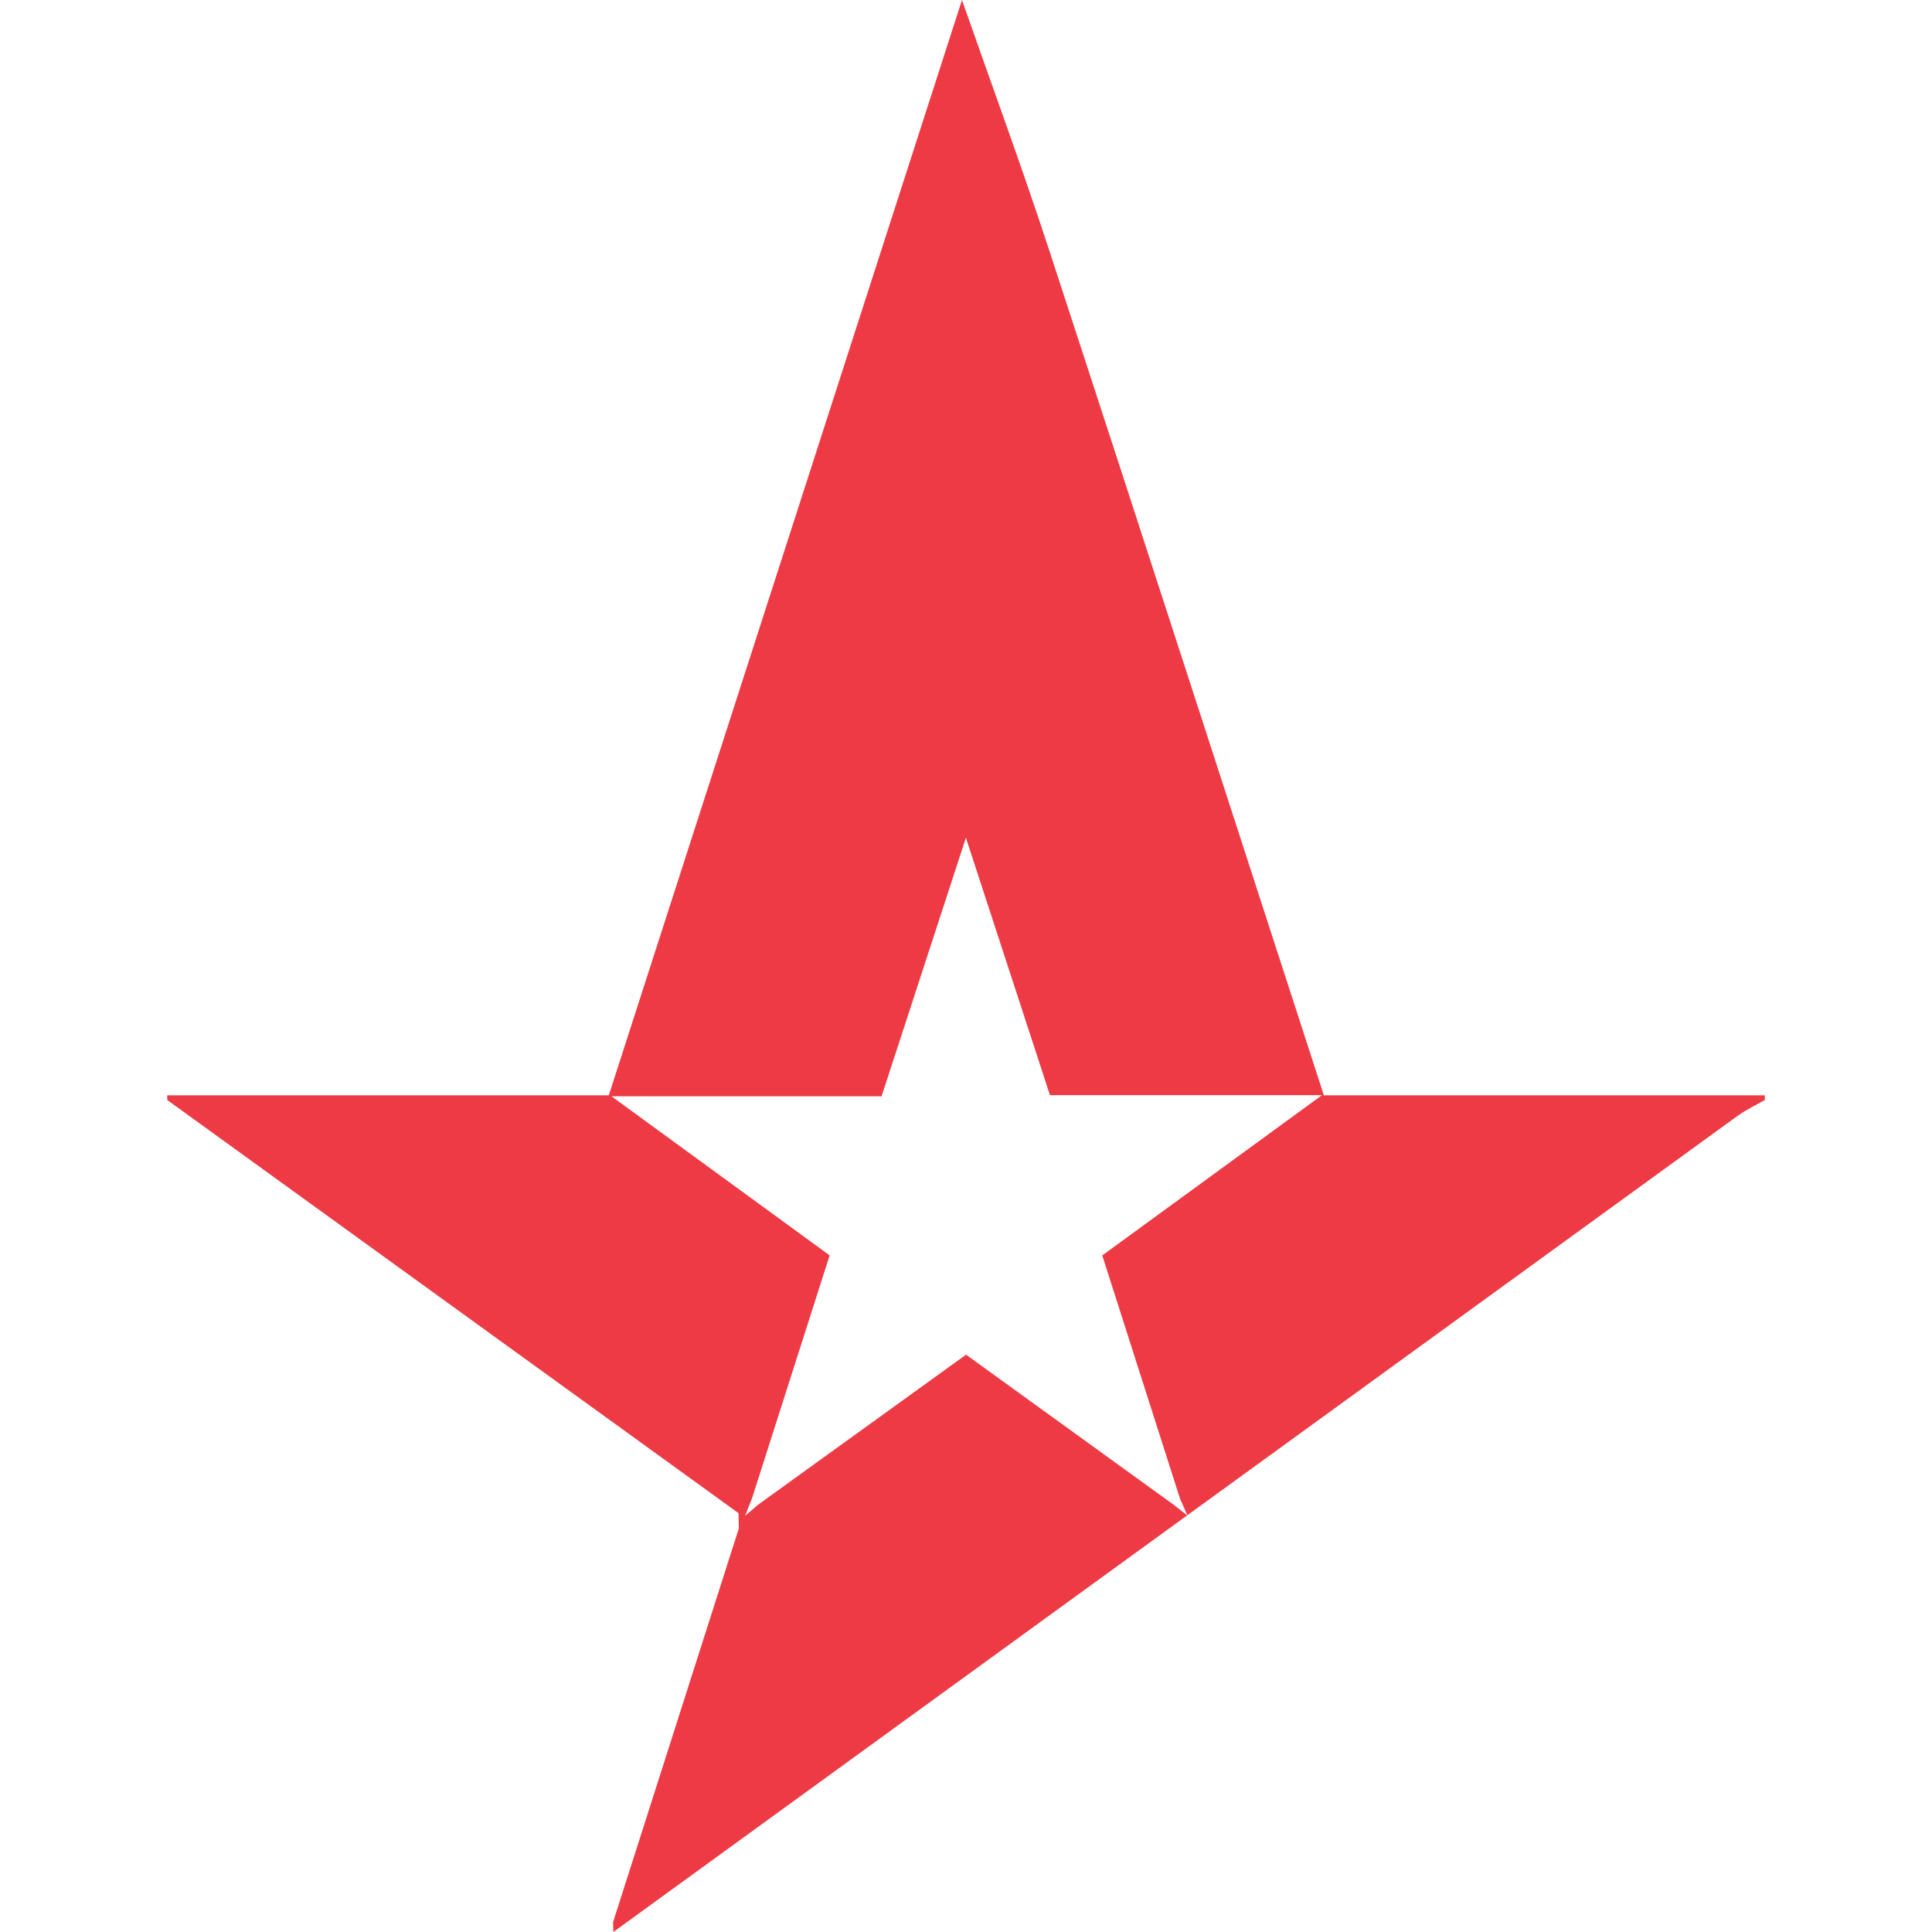
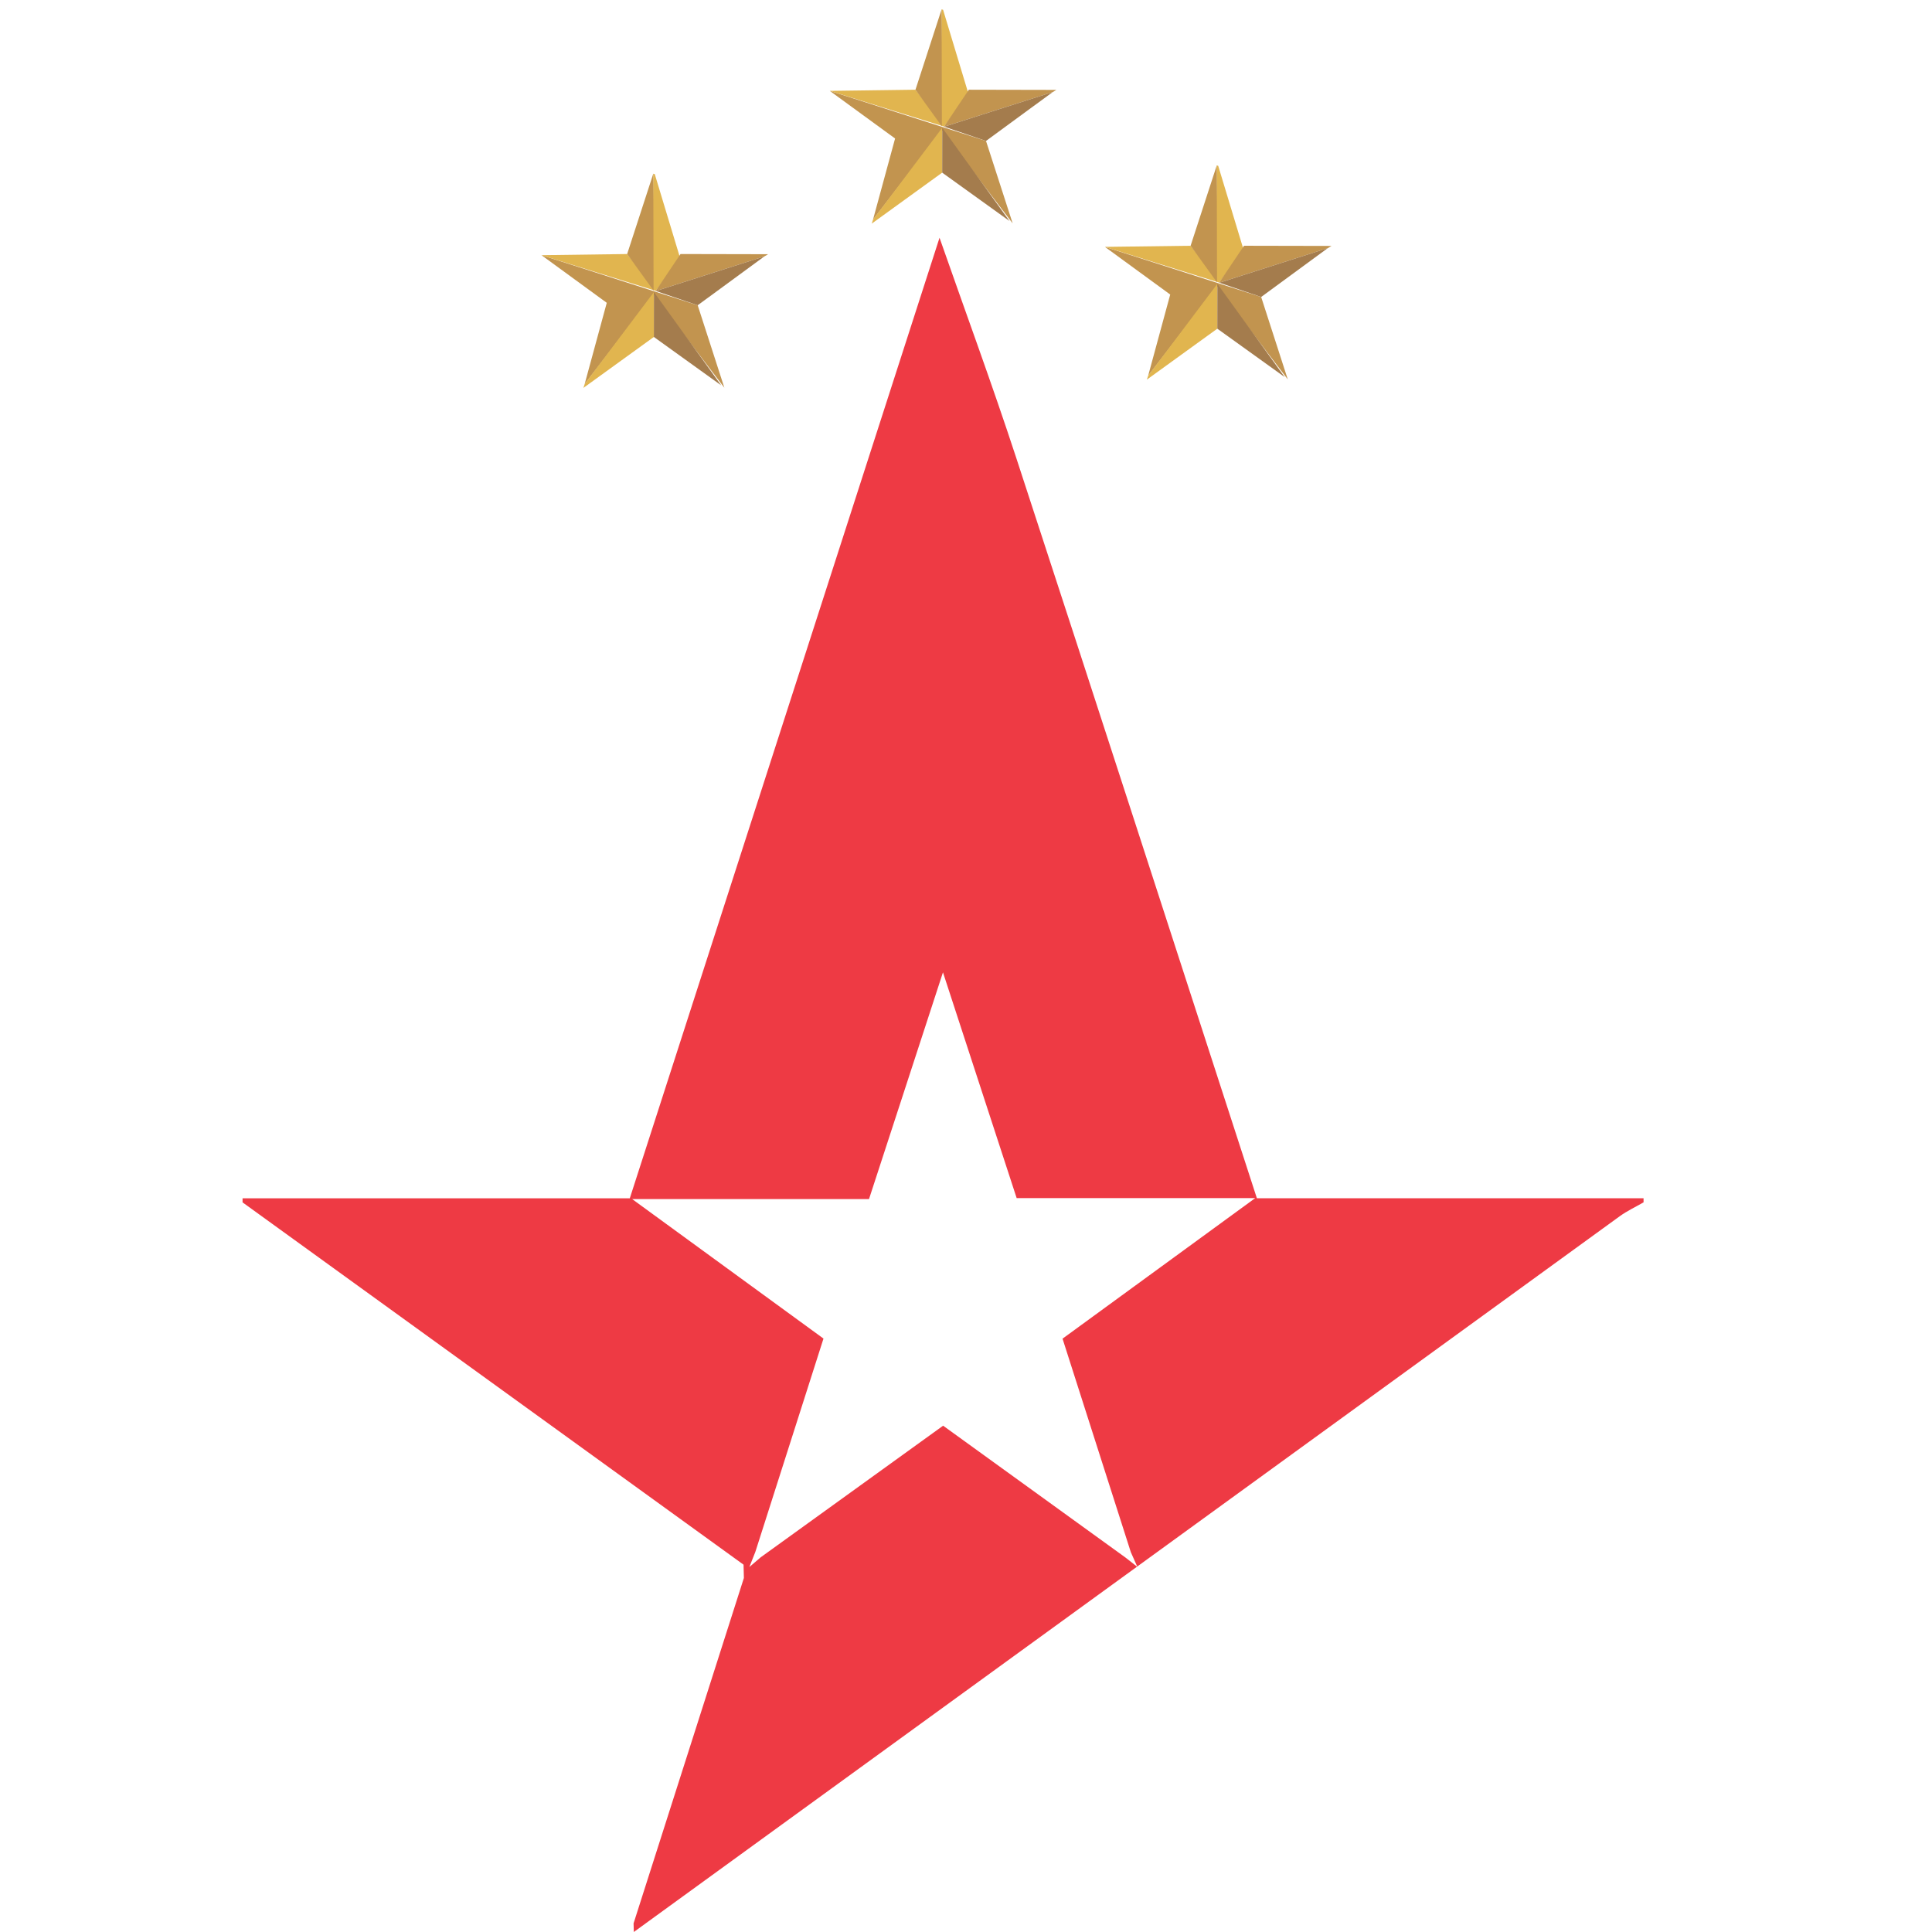
- <svg xmlns="http://www.w3.org/2000/svg" version="1.1" id="Layer_1" x="0px" y="0px" width="64px" height="64px" viewBox="0 0 64 64" style="enable-background:new 0 0 64 64;" xml:space="preserve">
-   <path style="fill-rule:evenodd;clip-rule:evenodd;fill:#EE3A44;" d="M5.539,36.438c0-0.052,0-0.103,0-0.154  c4.859,0,9.719,0,14.628,0c3.914-12.137,7.807-24.21,11.7-36.284c0.967,2.766,1.981,5.517,2.893,8.301  c3.049,9.316,6.063,18.644,9.095,27.983c4.923,0,9.765,0,14.607,0c0,0.052,0,0.103,0,0.154c-0.299,0.173-0.617,0.321-0.896,0.522  C45.148,45.971,32.733,54.986,20.318,64c-0.003-0.108-0.006-0.217-0.009-0.326c1.389-4.349,2.778-8.697,4.167-13.046  c-0.004-0.168-0.008-0.335-0.012-0.503C18.156,45.563,11.847,41,5.539,36.438z M24.909,49.641c-0.05,0.125-0.1,0.251-0.227,0.573  c0.252-0.216,0.341-0.292,0.43-0.368c2.298-1.658,4.596-3.316,6.89-4.971c2.329,1.684,4.608,3.333,6.888,4.98  c0.092,0.073,0.185,0.145,0.45,0.354c-0.143-0.32-0.195-0.438-0.247-0.555c-0.861-2.692-1.722-5.383-2.579-8.066  c2.41-1.758,4.748-3.463,7.28-5.31c-3.17,0-6.08,0-9.013,0c-0.911-2.791-1.809-5.539-2.784-8.527  c-0.981,3.009-1.881,5.766-2.794,8.565c-2.949,0-5.855,0-8.947,0c2.497,1.821,4.844,3.532,7.227,5.27  C26.616,44.297,25.762,46.969,24.909,49.641z" />
+ <svg xmlns="http://www.w3.org/2000/svg" version="1.1" id="Layer_1" x="0px" y="0px" width="64px" height="64px" viewBox="0 0 64 64" enable-background="new 0 0 64 64" xml:space="preserve">
+   <path fill-rule="evenodd" clip-rule="evenodd" fill="#EE3A44" d="M8.035,39.83c0-0.046,0-0.09,0-0.135c4.261,0,8.523,0,12.828,0  c3.432-10.643,6.846-21.231,10.26-31.819c0.848,2.426,1.737,4.838,2.537,7.279c2.674,8.17,5.317,16.35,7.976,24.539  c4.317,0,8.563,0,12.809,0c0,0.046,0,0.09,0,0.135c-0.262,0.152-0.541,0.281-0.786,0.458C42.77,48.19,31.883,56.095,20.996,64  c-0.003-0.095-0.005-0.19-0.008-0.286c1.218-3.814,2.436-7.627,3.654-11.441c-0.004-0.147-0.007-0.294-0.011-0.441  C19.1,47.832,13.567,43.83,8.035,39.83z M25.022,51.408c-0.044,0.11-0.088,0.22-0.199,0.502c0.221-0.189,0.299-0.256,0.377-0.323  c2.015-1.454,4.03-2.908,6.042-4.359c2.042,1.477,4.041,2.923,6.04,4.367c0.081,0.064,0.162,0.127,0.395,0.31  c-0.125-0.281-0.171-0.384-0.217-0.487c-0.755-2.361-1.51-4.721-2.262-7.073c2.113-1.542,4.164-3.037,6.384-4.657  c-2.78,0-5.332,0-7.904,0c-0.799-2.448-1.586-4.857-2.441-7.478c-0.86,2.639-1.65,5.056-2.45,7.511c-2.586,0-5.134,0-7.846,0  c2.19,1.597,4.248,3.097,6.338,4.621C26.519,46.722,25.77,49.065,25.022,51.408z" />
+   <polygon fill="#C2944F" points="19.368,12.721 20.1,10.031 17.936,8.452 23.112,10.112 23.995,12.844 21.65,9.755 19.368,12.721 " />
+   <polygon fill="#E1B54F" points="21.723,9.635 17.936,8.453 20.775,8.415 21.603,9.466 21.641,5.753 21.69,5.768 22.527,8.538   21.723,9.635 " />
+   <polygon fill="#E1B54F" points="19.368,12.721 21.662,9.675 21.66,11.162 19.326,12.85 19.368,12.721 " />
+   <polygon fill="#C2944F" points="21.723,9.635 22.543,8.415 25.443,8.421 25.319,8.496 25.321,8.493 21.729,9.64 21.723,9.635 " />
+   <polygon fill="#C2944F" points="21.641,5.753 21.651,9.628 20.775,8.415 21.641,5.753 " />
+   <polygon fill="#A47C4D" points="21.66,11.162 21.662,9.675 23.891,12.766 21.66,11.162 " />
+   <polygon fill="#A47C4D" points="21.729,9.64 25.321,8.493 23.112,10.112 21.729,9.64 " />
+   <polygon fill="#A47C4D" points="25.319,8.496 25.349,8.484 25.319,8.496 " />
+   <polygon fill="#C2944F" points="28.919,7.278 29.651,4.588 27.487,3.01 32.663,4.669 33.546,7.401 31.201,4.313 28.919,7.278 " />
+   <polygon fill="#E1B54F" points="31.274,4.192 27.487,3.01 30.326,2.972 31.154,4.023 31.192,0.31 31.241,0.325 32.078,3.095   31.274,4.192 " />
+   <polygon fill="#E1B54F" points="28.919,7.278 31.213,4.232 31.211,5.719 28.877,7.408 28.919,7.278 " />
+   <polygon fill="#C2944F" points="31.274,4.192 32.094,2.972 34.994,2.978 34.869,3.053 34.872,3.05 31.28,4.197 31.274,4.192 " />
+   <polygon fill="#C2944F" points="31.192,0.31 31.201,4.186 30.326,2.972 31.192,0.31 " />
+   <polygon fill="#A47C4D" points="31.211,5.719 31.213,4.232 33.442,7.323 31.211,5.719 " />
+   <polygon fill="#A47C4D" points="31.28,4.197 34.872,3.05 32.663,4.669 31.28,4.197 " />
+   <polygon fill="#A47C4D" points="34.869,3.053 34.899,3.041 34.869,3.053 " />
+   <polygon fill="#C2944F" points="38.034,12.447 38.765,9.757 36.602,8.178 41.778,9.838 42.66,12.57 40.316,9.481 38.034,12.447 " />
+   <polygon fill="#E1B54F" points="40.388,9.361 36.602,8.178 39.44,8.141 40.268,9.192 40.307,5.478 40.355,5.494 41.192,8.263   40.388,9.361 " />
+   <polygon fill="#E1B54F" points="38.034,12.447 40.327,9.401 40.325,10.888 37.991,12.576 38.034,12.447 " />
+   <polygon fill="#C2944F" points="40.388,9.361 41.209,8.141 44.109,8.147 43.984,8.222 43.986,8.218 40.395,9.366 40.388,9.361 " />
+   <polygon fill="#C2944F" points="40.307,5.478 40.316,9.354 39.44,8.141 40.307,5.478 " />
+   <polygon fill="#A47C4D" points="40.325,10.888 40.327,9.401 42.557,12.491 40.325,10.888 " />
+   <polygon fill="#A47C4D" points="40.395,9.366 43.986,8.218 41.778,9.838 40.395,9.366 " />
+   <polygon fill="#A47C4D" points="43.984,8.222 44.014,8.21 43.984,8.222 " />
</svg>
